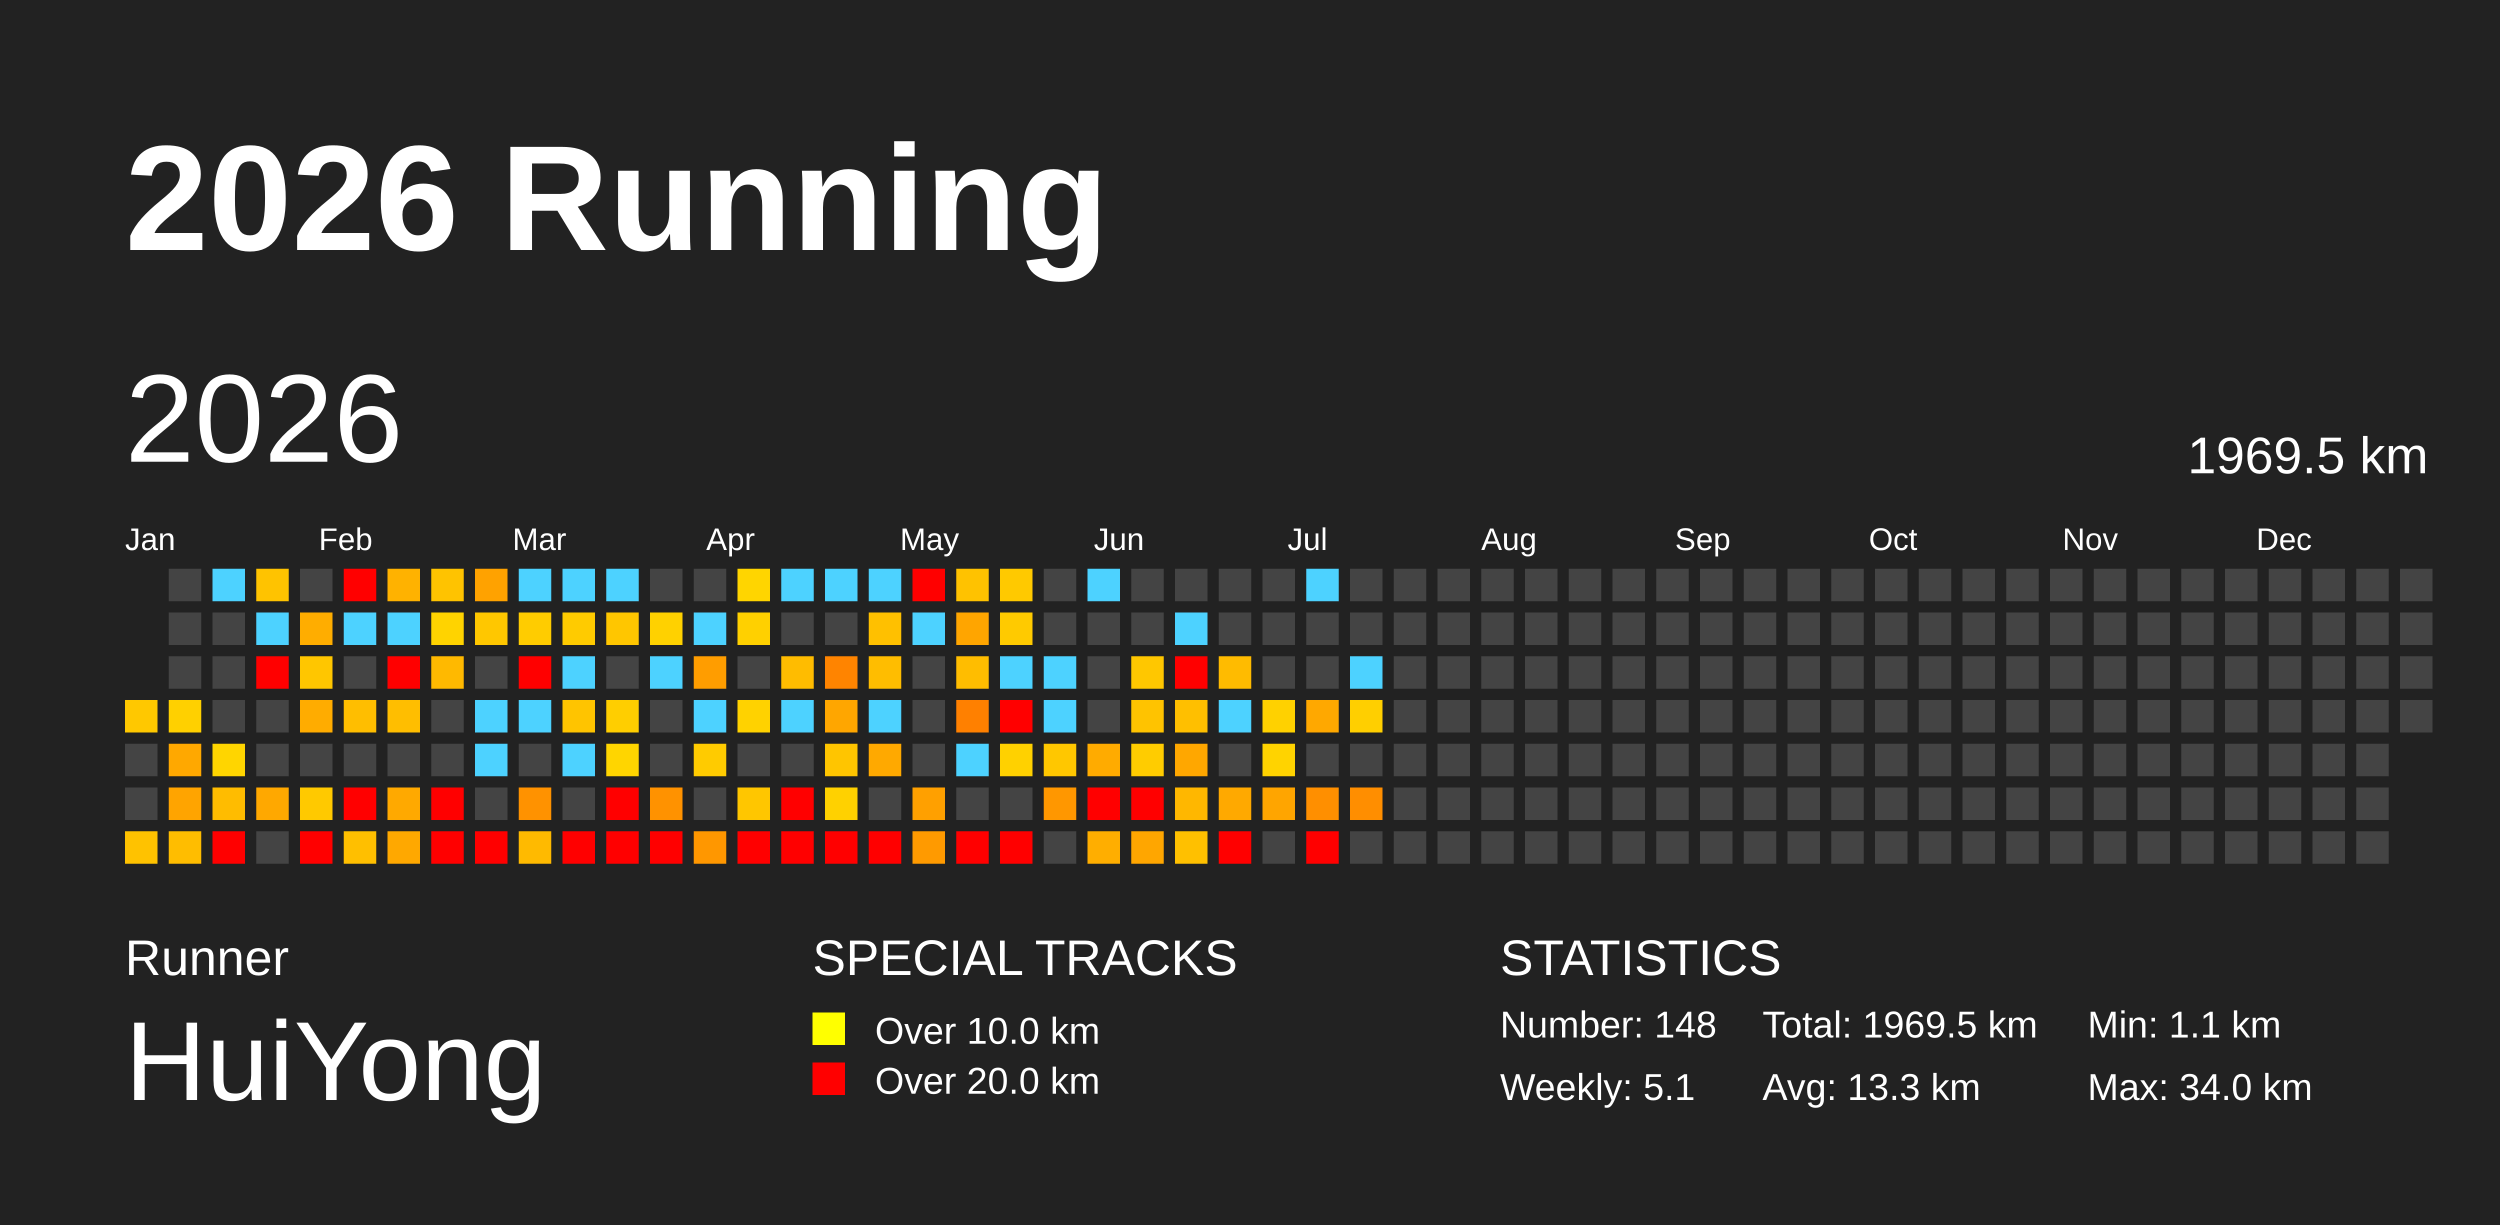
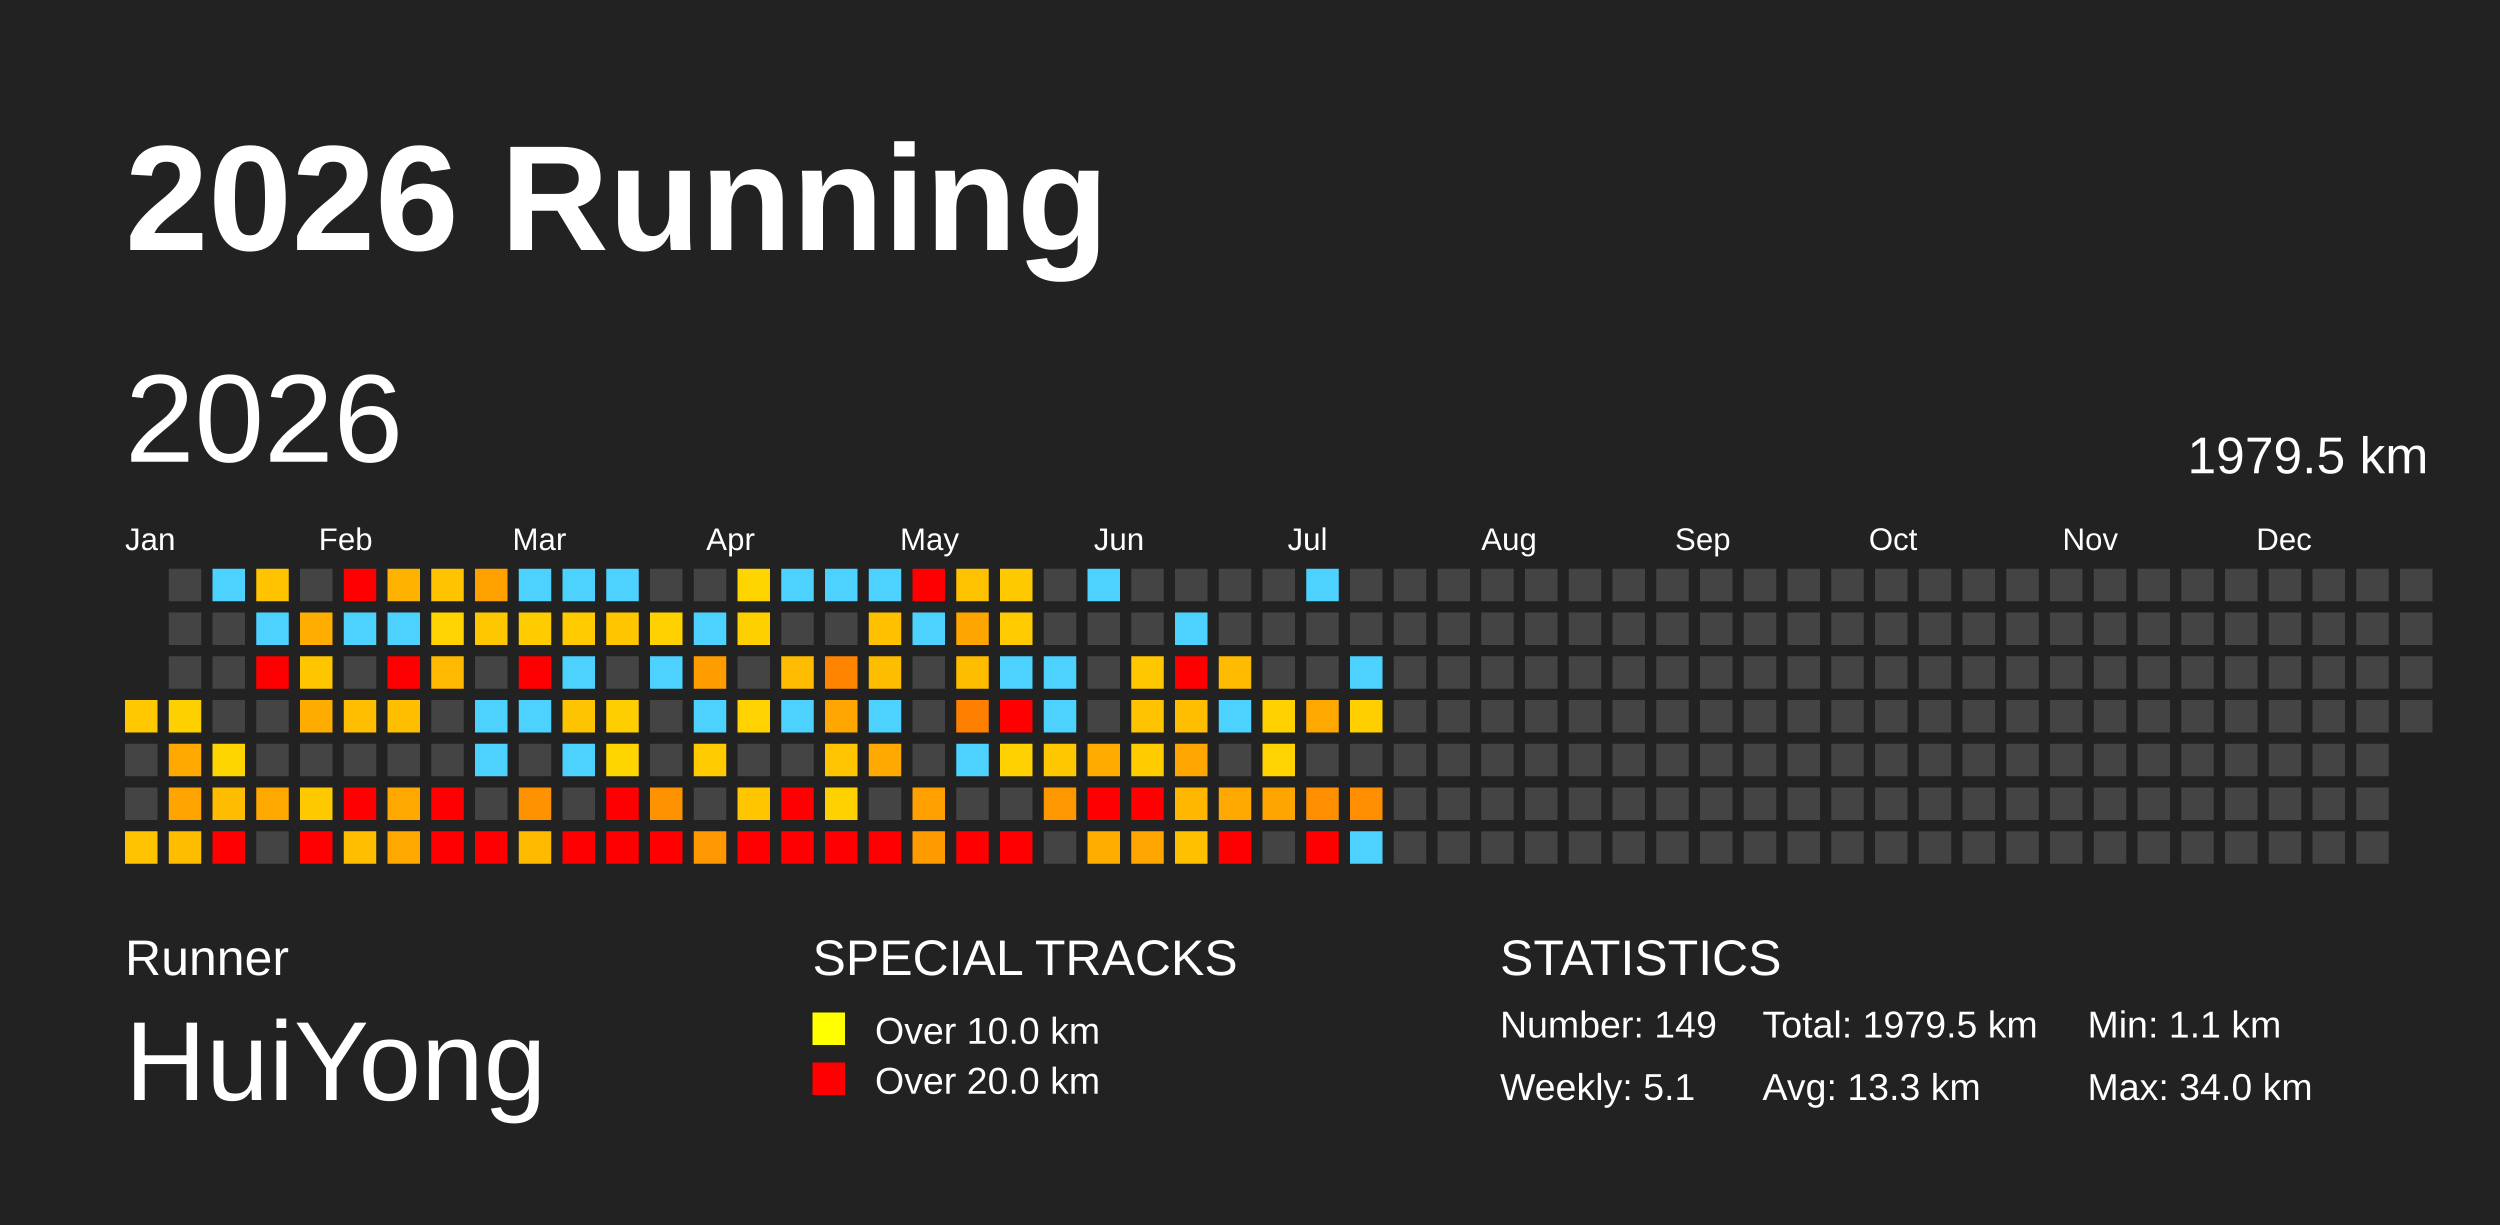
<svg xmlns="http://www.w3.org/2000/svg" baseProfile="full" height="98mm" version="1.1" viewBox="0,0,200,98" width="200mm">
  <defs />
  <rect fill="#222222" height="98" width="200" x="0" y="0" />
  <text fill="#FFFFFF" style="font-size:12px; font-family:Arial; font-weight:bold;" x="10" y="20">2026 Running</text>
  <text fill="#FFFFFF" style="font-size:4px; font-family:Arial" x="10" y="78">Runner</text>
  <text fill="#FFFFFF" style="font-size:9px; font-family:Arial" x="10" y="88">HuiYong</text>
  <text fill="#FFFFFF" style="font-size:4px; font-family:Arial" x="65" y="78">SPECIAL TRACKS</text>
  <rect fill="yellow" height="2.6" width="2.6" x="65" y="81" />
  <text fill="#FFFFFF" style="font-size:3px; font-family:Arial" x="70" y="83.5">Over 10.0 km</text>
  <rect fill="red" height="2.6" width="2.6" x="65" y="85" />
  <text fill="#FFFFFF" style="font-size:3px; font-family:Arial" x="70" y="87.5">Over 20.0 km</text>
  <text fill="#FFFFFF" style="font-size:4px; font-family:Arial" x="120" y="78">STATISTICS</text>
-   <text fill="#FFFFFF" style="font-size:3px; font-family:Arial" x="120" y="83">Number: 148</text>
+   <text fill="#FFFFFF" style="font-size:3px; font-family:Arial" x="120" y="83">Number: 149</text>
  <text fill="#FFFFFF" style="font-size:3px; font-family:Arial" x="120" y="88">Weekly: 5.1</text>
-   <text fill="#FFFFFF" style="font-size:3px; font-family:Arial" x="141" y="83">Total: 1969.5 km</text>
+   <text fill="#FFFFFF" style="font-size:3px; font-family:Arial" x="141" y="83">Total: 1979.5 km</text>
  <text fill="#FFFFFF" style="font-size:3px; font-family:Arial" x="141" y="88">Avg: 13.3 km</text>
  <text fill="#FFFFFF" style="font-size:3px; font-family:Arial" x="167" y="83">Min: 1.1 km</text>
  <text fill="#FFFFFF" style="font-size:3px; font-family:Arial" x="167" y="88">Max: 34.0 km</text>
  <text dominant-baseline="hanging" fill="#FFFFFF" style="font-size:10.0px; font-family:Arial;" x="10" y="30">2026</text>
-   <text dominant-baseline="hanging" fill="#FFFFFF" style="font-size:4.125px; font-family:Arial;" x="175" y="35">1969.5 km</text>
+   <text dominant-baseline="hanging" fill="#FFFFFF" style="font-size:4.125px; font-family:Arial;" x="175" y="35">1979.5 km</text>
  <text fill="#FFFFFF" style="font-size:2.5px; font-family:Arial" x="10.0" y="44">Jan</text>
  <text fill="#FFFFFF" style="font-size:2.5px; font-family:Arial" x="25.5" y="44">Feb</text>
  <text fill="#FFFFFF" style="font-size:2.5px; font-family:Arial" x="41.0" y="44">Mar</text>
  <text fill="#FFFFFF" style="font-size:2.5px; font-family:Arial" x="56.5" y="44">Apr</text>
  <text fill="#FFFFFF" style="font-size:2.5px; font-family:Arial" x="72.0" y="44">May</text>
  <text fill="#FFFFFF" style="font-size:2.5px; font-family:Arial" x="87.5" y="44">Jun</text>
  <text fill="#FFFFFF" style="font-size:2.5px; font-family:Arial" x="103.0" y="44">Jul</text>
  <text fill="#FFFFFF" style="font-size:2.5px; font-family:Arial" x="118.5" y="44">Aug</text>
  <text fill="#FFFFFF" style="font-size:2.5px; font-family:Arial" x="134.0" y="44">Sep</text>
  <text fill="#FFFFFF" style="font-size:2.5px; font-family:Arial" x="149.5" y="44">Oct</text>
  <text fill="#FFFFFF" style="font-size:2.5px; font-family:Arial" x="165.0" y="44">Nov</text>
  <text fill="#FFFFFF" style="font-size:2.5px; font-family:Arial" x="180.5" y="44">Dec</text>
  <rect fill="#ffc800" height="2.6" width="2.6" x="10.0" y="56.0" />
  <rect fill="#444444" height="2.6" width="2.6" x="10.0" y="59.5" />
  <rect fill="#444444" height="2.6" width="2.6" x="10.0" y="63.0" />
  <rect fill="#ffc200" height="2.6" width="2.6" x="10.0" y="66.5" />
  <rect fill="#444444" height="2.6" width="2.6" x="13.5" y="45.5" />
  <rect fill="#444444" height="2.6" width="2.6" x="13.5" y="49.0" />
  <rect fill="#444444" height="2.6" width="2.6" x="13.5" y="52.5" />
  <rect fill="#ffd000" height="2.6" width="2.6" x="13.5" y="56.0" />
  <rect fill="#ffa800" height="2.6" width="2.6" x="13.5" y="59.5" />
  <rect fill="#ffa400" height="2.6" width="2.6" x="13.5" y="63.0" />
  <rect fill="#ffbd00" height="2.6" width="2.6" x="13.5" y="66.5" />
  <rect fill="#4dd2ff" height="2.6" width="2.6" x="17.0" y="45.5" />
  <rect fill="#444444" height="2.6" width="2.6" x="17.0" y="49.0" />
  <rect fill="#444444" height="2.6" width="2.6" x="17.0" y="52.5" />
  <rect fill="#444444" height="2.6" width="2.6" x="17.0" y="56.0" />
  <rect fill="#ffd500" height="2.6" width="2.6" x="17.0" y="59.5" />
  <rect fill="#ffbc00" height="2.6" width="2.6" x="17.0" y="63.0" />
  <rect fill="red" height="2.6" width="2.6" x="17.0" y="66.5" />
  <rect fill="#ffc300" height="2.6" width="2.6" x="20.5" y="45.5" />
  <rect fill="#4dd2ff" height="2.6" width="2.6" x="20.5" y="49.0" />
  <rect fill="red" height="2.6" width="2.6" x="20.5" y="52.5" />
  <rect fill="#444444" height="2.6" width="2.6" x="20.5" y="56.0" />
  <rect fill="#444444" height="2.6" width="2.6" x="20.5" y="59.5" />
  <rect fill="#ffa800" height="2.6" width="2.6" x="20.5" y="63.0" />
  <rect fill="#444444" height="2.6" width="2.6" x="20.5" y="66.5" />
  <rect fill="#444444" height="2.6" width="2.6" x="24.0" y="45.5" />
  <rect fill="#ffad00" height="2.6" width="2.6" x="24.0" y="49.0" />
  <rect fill="#ffc600" height="2.6" width="2.6" x="24.0" y="52.5" />
  <rect fill="#ffac00" height="2.6" width="2.6" x="24.0" y="56.0" />
  <rect fill="#444444" height="2.6" width="2.6" x="24.0" y="59.5" />
  <rect fill="#ffc900" height="2.6" width="2.6" x="24.0" y="63.0" />
  <rect fill="red" height="2.6" width="2.6" x="24.0" y="66.5" />
  <rect fill="red" height="2.6" width="2.6" x="27.5" y="45.5" />
  <rect fill="#4dd2ff" height="2.6" width="2.6" x="27.5" y="49.0" />
  <rect fill="#444444" height="2.6" width="2.6" x="27.5" y="52.5" />
  <rect fill="#ffbe00" height="2.6" width="2.6" x="27.5" y="56.0" />
  <rect fill="#444444" height="2.6" width="2.6" x="27.5" y="59.5" />
  <rect fill="red" height="2.6" width="2.6" x="27.5" y="63.0" />
  <rect fill="#ffbf00" height="2.6" width="2.6" x="27.5" y="66.5" />
  <rect fill="#ffb200" height="2.6" width="2.6" x="31.0" y="45.5" />
  <rect fill="#4dd2ff" height="2.6" width="2.6" x="31.0" y="49.0" />
  <rect fill="red" height="2.6" width="2.6" x="31.0" y="52.5" />
  <rect fill="#ffbe00" height="2.6" width="2.6" x="31.0" y="56.0" />
  <rect fill="#444444" height="2.6" width="2.6" x="31.0" y="59.5" />
  <rect fill="#ffa900" height="2.6" width="2.6" x="31.0" y="63.0" />
  <rect fill="#ffa800" height="2.6" width="2.6" x="31.0" y="66.5" />
  <rect fill="#ffc300" height="2.6" width="2.6" x="34.5" y="45.5" />
  <rect fill="#ffd300" height="2.6" width="2.6" x="34.5" y="49.0" />
  <rect fill="#ffb900" height="2.6" width="2.6" x="34.5" y="52.5" />
  <rect fill="#444444" height="2.6" width="2.6" x="34.5" y="56.0" />
  <rect fill="#444444" height="2.6" width="2.6" x="34.5" y="59.5" />
  <rect fill="red" height="2.6" width="2.6" x="34.5" y="63.0" />
  <rect fill="red" height="2.6" width="2.6" x="34.5" y="66.5" />
  <rect fill="#ffa200" height="2.6" width="2.6" x="38.0" y="45.5" />
  <rect fill="#ffc700" height="2.6" width="2.6" x="38.0" y="49.0" />
  <rect fill="#444444" height="2.6" width="2.6" x="38.0" y="52.5" />
  <rect fill="#4dd2ff" height="2.6" width="2.6" x="38.0" y="56.0" />
  <rect fill="#4dd2ff" height="2.6" width="2.6" x="38.0" y="59.5" />
  <rect fill="#444444" height="2.6" width="2.6" x="38.0" y="63.0" />
  <rect fill="red" height="2.6" width="2.6" x="38.0" y="66.5" />
  <rect fill="#4dd2ff" height="2.6" width="2.6" x="41.5" y="45.5" />
  <rect fill="#ffcc00" height="2.6" width="2.6" x="41.5" y="49.0" />
  <rect fill="red" height="2.6" width="2.6" x="41.5" y="52.5" />
  <rect fill="#4dd2ff" height="2.6" width="2.6" x="41.5" y="56.0" />
  <rect fill="#444444" height="2.6" width="2.6" x="41.5" y="59.5" />
  <rect fill="#ff9200" height="2.6" width="2.6" x="41.5" y="63.0" />
  <rect fill="#ffba00" height="2.6" width="2.6" x="41.5" y="66.5" />
  <rect fill="#4dd2ff" height="2.6" width="2.6" x="45.0" y="45.5" />
  <rect fill="#ffcb00" height="2.6" width="2.6" x="45.0" y="49.0" />
  <rect fill="#4dd2ff" height="2.6" width="2.6" x="45.0" y="52.5" />
  <rect fill="#ffc400" height="2.6" width="2.6" x="45.0" y="56.0" />
  <rect fill="#4dd2ff" height="2.6" width="2.6" x="45.0" y="59.5" />
  <rect fill="#444444" height="2.6" width="2.6" x="45.0" y="63.0" />
  <rect fill="red" height="2.6" width="2.6" x="45.0" y="66.5" />
  <rect fill="#4dd2ff" height="2.6" width="2.6" x="48.5" y="45.5" />
  <rect fill="#ffc600" height="2.6" width="2.6" x="48.5" y="49.0" />
  <rect fill="#444444" height="2.6" width="2.6" x="48.5" y="52.5" />
  <rect fill="#ffce00" height="2.6" width="2.6" x="48.5" y="56.0" />
  <rect fill="#ffd500" height="2.6" width="2.6" x="48.5" y="59.5" />
  <rect fill="red" height="2.6" width="2.6" x="48.5" y="63.0" />
  <rect fill="red" height="2.6" width="2.6" x="48.5" y="66.5" />
  <rect fill="#444444" height="2.6" width="2.6" x="52.0" y="45.5" />
  <rect fill="#ffd100" height="2.6" width="2.6" x="52.0" y="49.0" />
  <rect fill="#4dd2ff" height="2.6" width="2.6" x="52.0" y="52.5" />
  <rect fill="#444444" height="2.6" width="2.6" x="52.0" y="56.0" />
  <rect fill="#444444" height="2.6" width="2.6" x="52.0" y="59.5" />
  <rect fill="#ff9200" height="2.6" width="2.6" x="52.0" y="63.0" />
  <rect fill="red" height="2.6" width="2.6" x="52.0" y="66.5" />
  <rect fill="#444444" height="2.6" width="2.6" x="55.5" y="45.5" />
  <rect fill="#4dd2ff" height="2.6" width="2.6" x="55.5" y="49.0" />
  <rect fill="#ff9d00" height="2.6" width="2.6" x="55.5" y="52.5" />
  <rect fill="#4dd2ff" height="2.6" width="2.6" x="55.5" y="56.0" />
  <rect fill="#ffcb00" height="2.6" width="2.6" x="55.5" y="59.5" />
  <rect fill="#444444" height="2.6" width="2.6" x="55.5" y="63.0" />
  <rect fill="#ff9700" height="2.6" width="2.6" x="55.5" y="66.5" />
  <rect fill="#ffd500" height="2.6" width="2.6" x="59.0" y="45.5" />
  <rect fill="#ffd000" height="2.6" width="2.6" x="59.0" y="49.0" />
  <rect fill="#444444" height="2.6" width="2.6" x="59.0" y="52.5" />
  <rect fill="#ffd200" height="2.6" width="2.6" x="59.0" y="56.0" />
  <rect fill="#444444" height="2.6" width="2.6" x="59.0" y="59.5" />
  <rect fill="#ffc600" height="2.6" width="2.6" x="59.0" y="63.0" />
  <rect fill="red" height="2.6" width="2.6" x="59.0" y="66.5" />
  <rect fill="#4dd2ff" height="2.6" width="2.6" x="62.5" y="45.5" />
  <rect fill="#444444" height="2.6" width="2.6" x="62.5" y="49.0" />
  <rect fill="#ffbc00" height="2.6" width="2.6" x="62.5" y="52.5" />
  <rect fill="#4dd2ff" height="2.6" width="2.6" x="62.5" y="56.0" />
  <rect fill="#444444" height="2.6" width="2.6" x="62.5" y="59.5" />
  <rect fill="red" height="2.6" width="2.6" x="62.5" y="63.0" />
  <rect fill="red" height="2.6" width="2.6" x="62.5" y="66.5" />
  <rect fill="#4dd2ff" height="2.6" width="2.6" x="66.0" y="45.5" />
  <rect fill="#444444" height="2.6" width="2.6" x="66.0" y="49.0" />
  <rect fill="#ff8400" height="2.6" width="2.6" x="66.0" y="52.5" />
  <rect fill="#ffa600" height="2.6" width="2.6" x="66.0" y="56.0" />
  <rect fill="#ffc500" height="2.6" width="2.6" x="66.0" y="59.5" />
  <rect fill="#ffd100" height="2.6" width="2.6" x="66.0" y="63.0" />
  <rect fill="red" height="2.6" width="2.6" x="66.0" y="66.5" />
  <rect fill="#4dd2ff" height="2.6" width="2.6" x="69.5" y="45.5" />
  <rect fill="#ffc000" height="2.6" width="2.6" x="69.5" y="49.0" />
  <rect fill="#ffbd00" height="2.6" width="2.6" x="69.5" y="52.5" />
  <rect fill="#4dd2ff" height="2.6" width="2.6" x="69.5" y="56.0" />
  <rect fill="#ffa900" height="2.6" width="2.6" x="69.5" y="59.5" />
  <rect fill="#444444" height="2.6" width="2.6" x="69.5" y="63.0" />
  <rect fill="red" height="2.6" width="2.6" x="69.5" y="66.5" />
  <rect fill="red" height="2.6" width="2.6" x="73.0" y="45.5" />
  <rect fill="#4dd2ff" height="2.6" width="2.6" x="73.0" y="49.0" />
  <rect fill="#444444" height="2.6" width="2.6" x="73.0" y="52.5" />
  <rect fill="#444444" height="2.6" width="2.6" x="73.0" y="56.0" />
  <rect fill="#444444" height="2.6" width="2.6" x="73.0" y="59.5" />
  <rect fill="#ffa000" height="2.6" width="2.6" x="73.0" y="63.0" />
  <rect fill="#ff9a00" height="2.6" width="2.6" x="73.0" y="66.5" />
  <rect fill="#ffc200" height="2.6" width="2.6" x="76.5" y="45.5" />
  <rect fill="#ffa500" height="2.6" width="2.6" x="76.5" y="49.0" />
  <rect fill="#ffbd00" height="2.6" width="2.6" x="76.5" y="52.5" />
  <rect fill="#ff8000" height="2.6" width="2.6" x="76.5" y="56.0" />
  <rect fill="#4dd2ff" height="2.6" width="2.6" x="76.5" y="59.5" />
  <rect fill="#444444" height="2.6" width="2.6" x="76.5" y="63.0" />
  <rect fill="red" height="2.6" width="2.6" x="76.5" y="66.5" />
  <rect fill="#ffc900" height="2.6" width="2.6" x="80.0" y="45.5" />
  <rect fill="#ffca00" height="2.6" width="2.6" x="80.0" y="49.0" />
  <rect fill="#4dd2ff" height="2.6" width="2.6" x="80.0" y="52.5" />
  <rect fill="red" height="2.6" width="2.6" x="80.0" y="56.0" />
  <rect fill="#ffd100" height="2.6" width="2.6" x="80.0" y="59.5" />
  <rect fill="#444444" height="2.6" width="2.6" x="80.0" y="63.0" />
  <rect fill="red" height="2.6" width="2.6" x="80.0" y="66.5" />
  <rect fill="#444444" height="2.6" width="2.6" x="83.5" y="45.5" />
  <rect fill="#444444" height="2.6" width="2.6" x="83.5" y="49.0" />
  <rect fill="#4dd2ff" height="2.6" width="2.6" x="83.5" y="52.5" />
  <rect fill="#4dd2ff" height="2.6" width="2.6" x="83.5" y="56.0" />
  <rect fill="#ffc700" height="2.6" width="2.6" x="83.5" y="59.5" />
  <rect fill="#ff9700" height="2.6" width="2.6" x="83.5" y="63.0" />
  <rect fill="#444444" height="2.6" width="2.6" x="83.5" y="66.5" />
  <rect fill="#4dd2ff" height="2.6" width="2.6" x="87.0" y="45.5" />
  <rect fill="#444444" height="2.6" width="2.6" x="87.0" y="49.0" />
  <rect fill="#444444" height="2.6" width="2.6" x="87.0" y="52.5" />
  <rect fill="#444444" height="2.6" width="2.6" x="87.0" y="56.0" />
  <rect fill="#ffab00" height="2.6" width="2.6" x="87.0" y="59.5" />
  <rect fill="red" height="2.6" width="2.6" x="87.0" y="63.0" />
  <rect fill="#ffae00" height="2.6" width="2.6" x="87.0" y="66.5" />
  <rect fill="#444444" height="2.6" width="2.6" x="90.5" y="45.5" />
  <rect fill="#444444" height="2.6" width="2.6" x="90.5" y="49.0" />
  <rect fill="#ffc700" height="2.6" width="2.6" x="90.5" y="52.5" />
  <rect fill="#ffc300" height="2.6" width="2.6" x="90.5" y="56.0" />
  <rect fill="#ffcc00" height="2.6" width="2.6" x="90.5" y="59.5" />
  <rect fill="red" height="2.6" width="2.6" x="90.5" y="63.0" />
  <rect fill="#ffa600" height="2.6" width="2.6" x="90.5" y="66.5" />
  <rect fill="#444444" height="2.6" width="2.6" x="94.0" y="45.5" />
  <rect fill="#4dd2ff" height="2.6" width="2.6" x="94.0" y="49.0" />
  <rect fill="red" height="2.6" width="2.6" x="94.0" y="52.5" />
  <rect fill="#ffbf00" height="2.6" width="2.6" x="94.0" y="56.0" />
  <rect fill="#ffa700" height="2.6" width="2.6" x="94.0" y="59.5" />
  <rect fill="#ffb700" height="2.6" width="2.6" x="94.0" y="63.0" />
  <rect fill="#ffc000" height="2.6" width="2.6" x="94.0" y="66.5" />
  <rect fill="#444444" height="2.6" width="2.6" x="97.5" y="45.5" />
  <rect fill="#444444" height="2.6" width="2.6" x="97.5" y="49.0" />
  <rect fill="#ffbb00" height="2.6" width="2.6" x="97.5" y="52.5" />
  <rect fill="#4dd2ff" height="2.6" width="2.6" x="97.5" y="56.0" />
  <rect fill="#444444" height="2.6" width="2.6" x="97.5" y="59.5" />
  <rect fill="#ffa900" height="2.6" width="2.6" x="97.5" y="63.0" />
  <rect fill="red" height="2.6" width="2.6" x="97.5" y="66.5" />
  <rect fill="#444444" height="2.6" width="2.6" x="101.0" y="45.5" />
  <rect fill="#444444" height="2.6" width="2.6" x="101.0" y="49.0" />
  <rect fill="#444444" height="2.6" width="2.6" x="101.0" y="52.5" />
  <rect fill="#ffd100" height="2.6" width="2.6" x="101.0" y="56.0" />
  <rect fill="#ffd300" height="2.6" width="2.6" x="101.0" y="59.5" />
  <rect fill="#ffa500" height="2.6" width="2.6" x="101.0" y="63.0" />
  <rect fill="#444444" height="2.6" width="2.6" x="101.0" y="66.5" />
  <rect fill="#4dd2ff" height="2.6" width="2.6" x="104.5" y="45.5" />
  <rect fill="#444444" height="2.6" width="2.6" x="104.5" y="49.0" />
  <rect fill="#444444" height="2.6" width="2.6" x="104.5" y="52.5" />
  <rect fill="#ffa800" height="2.6" width="2.6" x="104.5" y="56.0" />
  <rect fill="#444444" height="2.6" width="2.6" x="104.5" y="59.5" />
  <rect fill="#ff8f00" height="2.6" width="2.6" x="104.5" y="63.0" />
  <rect fill="red" height="2.6" width="2.6" x="104.5" y="66.5" />
  <rect fill="#444444" height="2.6" width="2.6" x="108.0" y="45.5" />
  <rect fill="#444444" height="2.6" width="2.6" x="108.0" y="49.0" />
  <rect fill="#4dd2ff" height="2.6" width="2.6" x="108.0" y="52.5" />
  <rect fill="#ffcf00" height="2.6" width="2.6" x="108.0" y="56.0" />
  <rect fill="#444444" height="2.6" width="2.6" x="108.0" y="59.5" />
  <rect fill="#ff8e00" height="2.6" width="2.6" x="108.0" y="63.0" />
-   <rect fill="#444444" height="2.6" width="2.6" x="108.0" y="66.5" />
+   <rect fill="#4dd2ff" height="2.6" width="2.6" x="108.0" y="66.5" />
  <rect fill="#444444" height="2.6" width="2.6" x="111.5" y="45.5" />
  <rect fill="#444444" height="2.6" width="2.6" x="111.5" y="49.0" />
  <rect fill="#444444" height="2.6" width="2.6" x="111.5" y="52.5" />
  <rect fill="#444444" height="2.6" width="2.6" x="111.5" y="56.0" />
  <rect fill="#444444" height="2.6" width="2.6" x="111.5" y="59.5" />
  <rect fill="#444444" height="2.6" width="2.6" x="111.5" y="63.0" />
  <rect fill="#444444" height="2.6" width="2.6" x="111.5" y="66.5" />
  <rect fill="#444444" height="2.6" width="2.6" x="115.0" y="45.5" />
  <rect fill="#444444" height="2.6" width="2.6" x="115.0" y="49.0" />
  <rect fill="#444444" height="2.6" width="2.6" x="115.0" y="52.5" />
  <rect fill="#444444" height="2.6" width="2.6" x="115.0" y="56.0" />
  <rect fill="#444444" height="2.6" width="2.6" x="115.0" y="59.5" />
  <rect fill="#444444" height="2.6" width="2.6" x="115.0" y="63.0" />
  <rect fill="#444444" height="2.6" width="2.6" x="115.0" y="66.5" />
  <rect fill="#444444" height="2.6" width="2.6" x="118.5" y="45.5" />
  <rect fill="#444444" height="2.6" width="2.6" x="118.5" y="49.0" />
  <rect fill="#444444" height="2.6" width="2.6" x="118.5" y="52.5" />
  <rect fill="#444444" height="2.6" width="2.6" x="118.5" y="56.0" />
  <rect fill="#444444" height="2.6" width="2.6" x="118.5" y="59.5" />
  <rect fill="#444444" height="2.6" width="2.6" x="118.5" y="63.0" />
  <rect fill="#444444" height="2.6" width="2.6" x="118.5" y="66.5" />
  <rect fill="#444444" height="2.6" width="2.6" x="122.0" y="45.5" />
  <rect fill="#444444" height="2.6" width="2.6" x="122.0" y="49.0" />
  <rect fill="#444444" height="2.6" width="2.6" x="122.0" y="52.5" />
  <rect fill="#444444" height="2.6" width="2.6" x="122.0" y="56.0" />
  <rect fill="#444444" height="2.6" width="2.6" x="122.0" y="59.5" />
  <rect fill="#444444" height="2.6" width="2.6" x="122.0" y="63.0" />
  <rect fill="#444444" height="2.6" width="2.6" x="122.0" y="66.5" />
  <rect fill="#444444" height="2.6" width="2.6" x="125.5" y="45.5" />
  <rect fill="#444444" height="2.6" width="2.6" x="125.5" y="49.0" />
  <rect fill="#444444" height="2.6" width="2.6" x="125.5" y="52.5" />
  <rect fill="#444444" height="2.6" width="2.6" x="125.5" y="56.0" />
  <rect fill="#444444" height="2.6" width="2.6" x="125.5" y="59.5" />
  <rect fill="#444444" height="2.6" width="2.6" x="125.5" y="63.0" />
  <rect fill="#444444" height="2.6" width="2.6" x="125.5" y="66.5" />
  <rect fill="#444444" height="2.6" width="2.6" x="129.0" y="45.5" />
  <rect fill="#444444" height="2.6" width="2.6" x="129.0" y="49.0" />
  <rect fill="#444444" height="2.6" width="2.6" x="129.0" y="52.5" />
  <rect fill="#444444" height="2.6" width="2.6" x="129.0" y="56.0" />
  <rect fill="#444444" height="2.6" width="2.6" x="129.0" y="59.5" />
  <rect fill="#444444" height="2.6" width="2.6" x="129.0" y="63.0" />
  <rect fill="#444444" height="2.6" width="2.6" x="129.0" y="66.5" />
  <rect fill="#444444" height="2.6" width="2.6" x="132.5" y="45.5" />
  <rect fill="#444444" height="2.6" width="2.6" x="132.5" y="49.0" />
  <rect fill="#444444" height="2.6" width="2.6" x="132.5" y="52.5" />
  <rect fill="#444444" height="2.6" width="2.6" x="132.5" y="56.0" />
  <rect fill="#444444" height="2.6" width="2.6" x="132.5" y="59.5" />
  <rect fill="#444444" height="2.6" width="2.6" x="132.5" y="63.0" />
  <rect fill="#444444" height="2.6" width="2.6" x="132.5" y="66.5" />
  <rect fill="#444444" height="2.6" width="2.6" x="136.0" y="45.5" />
  <rect fill="#444444" height="2.6" width="2.6" x="136.0" y="49.0" />
  <rect fill="#444444" height="2.6" width="2.6" x="136.0" y="52.5" />
  <rect fill="#444444" height="2.6" width="2.6" x="136.0" y="56.0" />
  <rect fill="#444444" height="2.6" width="2.6" x="136.0" y="59.5" />
  <rect fill="#444444" height="2.6" width="2.6" x="136.0" y="63.0" />
  <rect fill="#444444" height="2.6" width="2.6" x="136.0" y="66.5" />
  <rect fill="#444444" height="2.6" width="2.6" x="139.5" y="45.5" />
  <rect fill="#444444" height="2.6" width="2.6" x="139.5" y="49.0" />
  <rect fill="#444444" height="2.6" width="2.6" x="139.5" y="52.5" />
  <rect fill="#444444" height="2.6" width="2.6" x="139.5" y="56.0" />
  <rect fill="#444444" height="2.6" width="2.6" x="139.5" y="59.5" />
  <rect fill="#444444" height="2.6" width="2.6" x="139.5" y="63.0" />
  <rect fill="#444444" height="2.6" width="2.6" x="139.5" y="66.5" />
  <rect fill="#444444" height="2.6" width="2.6" x="143.0" y="45.5" />
  <rect fill="#444444" height="2.6" width="2.6" x="143.0" y="49.0" />
  <rect fill="#444444" height="2.6" width="2.6" x="143.0" y="52.5" />
  <rect fill="#444444" height="2.6" width="2.6" x="143.0" y="56.0" />
  <rect fill="#444444" height="2.6" width="2.6" x="143.0" y="59.5" />
  <rect fill="#444444" height="2.6" width="2.6" x="143.0" y="63.0" />
  <rect fill="#444444" height="2.6" width="2.6" x="143.0" y="66.5" />
  <rect fill="#444444" height="2.6" width="2.6" x="146.5" y="45.5" />
  <rect fill="#444444" height="2.6" width="2.6" x="146.5" y="49.0" />
  <rect fill="#444444" height="2.6" width="2.6" x="146.5" y="52.5" />
  <rect fill="#444444" height="2.6" width="2.6" x="146.5" y="56.0" />
  <rect fill="#444444" height="2.6" width="2.6" x="146.5" y="59.5" />
  <rect fill="#444444" height="2.6" width="2.6" x="146.5" y="63.0" />
  <rect fill="#444444" height="2.6" width="2.6" x="146.5" y="66.5" />
  <rect fill="#444444" height="2.6" width="2.6" x="150.0" y="45.5" />
  <rect fill="#444444" height="2.6" width="2.6" x="150.0" y="49.0" />
  <rect fill="#444444" height="2.6" width="2.6" x="150.0" y="52.5" />
  <rect fill="#444444" height="2.6" width="2.6" x="150.0" y="56.0" />
  <rect fill="#444444" height="2.6" width="2.6" x="150.0" y="59.5" />
  <rect fill="#444444" height="2.6" width="2.6" x="150.0" y="63.0" />
  <rect fill="#444444" height="2.6" width="2.6" x="150.0" y="66.5" />
  <rect fill="#444444" height="2.6" width="2.6" x="153.5" y="45.5" />
  <rect fill="#444444" height="2.6" width="2.6" x="153.5" y="49.0" />
  <rect fill="#444444" height="2.6" width="2.6" x="153.5" y="52.5" />
  <rect fill="#444444" height="2.6" width="2.6" x="153.5" y="56.0" />
  <rect fill="#444444" height="2.6" width="2.6" x="153.5" y="59.5" />
  <rect fill="#444444" height="2.6" width="2.6" x="153.5" y="63.0" />
  <rect fill="#444444" height="2.6" width="2.6" x="153.5" y="66.5" />
  <rect fill="#444444" height="2.6" width="2.6" x="157.0" y="45.5" />
  <rect fill="#444444" height="2.6" width="2.6" x="157.0" y="49.0" />
  <rect fill="#444444" height="2.6" width="2.6" x="157.0" y="52.5" />
  <rect fill="#444444" height="2.6" width="2.6" x="157.0" y="56.0" />
  <rect fill="#444444" height="2.6" width="2.6" x="157.0" y="59.5" />
  <rect fill="#444444" height="2.6" width="2.6" x="157.0" y="63.0" />
  <rect fill="#444444" height="2.6" width="2.6" x="157.0" y="66.5" />
  <rect fill="#444444" height="2.6" width="2.6" x="160.5" y="45.5" />
  <rect fill="#444444" height="2.6" width="2.6" x="160.5" y="49.0" />
  <rect fill="#444444" height="2.6" width="2.6" x="160.5" y="52.5" />
  <rect fill="#444444" height="2.6" width="2.6" x="160.5" y="56.0" />
  <rect fill="#444444" height="2.6" width="2.6" x="160.5" y="59.5" />
  <rect fill="#444444" height="2.6" width="2.6" x="160.5" y="63.0" />
  <rect fill="#444444" height="2.6" width="2.6" x="160.5" y="66.5" />
  <rect fill="#444444" height="2.6" width="2.6" x="164.0" y="45.5" />
  <rect fill="#444444" height="2.6" width="2.6" x="164.0" y="49.0" />
  <rect fill="#444444" height="2.6" width="2.6" x="164.0" y="52.5" />
  <rect fill="#444444" height="2.6" width="2.6" x="164.0" y="56.0" />
  <rect fill="#444444" height="2.6" width="2.6" x="164.0" y="59.5" />
  <rect fill="#444444" height="2.6" width="2.6" x="164.0" y="63.0" />
  <rect fill="#444444" height="2.6" width="2.6" x="164.0" y="66.5" />
  <rect fill="#444444" height="2.6" width="2.6" x="167.5" y="45.5" />
  <rect fill="#444444" height="2.6" width="2.6" x="167.5" y="49.0" />
  <rect fill="#444444" height="2.6" width="2.6" x="167.5" y="52.5" />
  <rect fill="#444444" height="2.6" width="2.6" x="167.5" y="56.0" />
  <rect fill="#444444" height="2.6" width="2.6" x="167.5" y="59.5" />
  <rect fill="#444444" height="2.6" width="2.6" x="167.5" y="63.0" />
  <rect fill="#444444" height="2.6" width="2.6" x="167.5" y="66.5" />
  <rect fill="#444444" height="2.6" width="2.6" x="171.0" y="45.5" />
  <rect fill="#444444" height="2.6" width="2.6" x="171.0" y="49.0" />
  <rect fill="#444444" height="2.6" width="2.6" x="171.0" y="52.5" />
  <rect fill="#444444" height="2.6" width="2.6" x="171.0" y="56.0" />
  <rect fill="#444444" height="2.6" width="2.6" x="171.0" y="59.5" />
  <rect fill="#444444" height="2.6" width="2.6" x="171.0" y="63.0" />
  <rect fill="#444444" height="2.6" width="2.6" x="171.0" y="66.5" />
  <rect fill="#444444" height="2.6" width="2.6" x="174.5" y="45.5" />
  <rect fill="#444444" height="2.6" width="2.6" x="174.5" y="49.0" />
  <rect fill="#444444" height="2.6" width="2.6" x="174.5" y="52.5" />
  <rect fill="#444444" height="2.6" width="2.6" x="174.5" y="56.0" />
  <rect fill="#444444" height="2.6" width="2.6" x="174.5" y="59.5" />
  <rect fill="#444444" height="2.6" width="2.6" x="174.5" y="63.0" />
  <rect fill="#444444" height="2.6" width="2.6" x="174.5" y="66.5" />
  <rect fill="#444444" height="2.6" width="2.6" x="178.0" y="45.5" />
  <rect fill="#444444" height="2.6" width="2.6" x="178.0" y="49.0" />
  <rect fill="#444444" height="2.6" width="2.6" x="178.0" y="52.5" />
  <rect fill="#444444" height="2.6" width="2.6" x="178.0" y="56.0" />
  <rect fill="#444444" height="2.6" width="2.6" x="178.0" y="59.5" />
  <rect fill="#444444" height="2.6" width="2.6" x="178.0" y="63.0" />
  <rect fill="#444444" height="2.6" width="2.6" x="178.0" y="66.5" />
  <rect fill="#444444" height="2.6" width="2.6" x="181.5" y="45.5" />
  <rect fill="#444444" height="2.6" width="2.6" x="181.5" y="49.0" />
  <rect fill="#444444" height="2.6" width="2.6" x="181.5" y="52.5" />
  <rect fill="#444444" height="2.6" width="2.6" x="181.5" y="56.0" />
  <rect fill="#444444" height="2.6" width="2.6" x="181.5" y="59.5" />
  <rect fill="#444444" height="2.6" width="2.6" x="181.5" y="63.0" />
  <rect fill="#444444" height="2.6" width="2.6" x="181.5" y="66.5" />
  <rect fill="#444444" height="2.6" width="2.6" x="185.0" y="45.5" />
  <rect fill="#444444" height="2.6" width="2.6" x="185.0" y="49.0" />
  <rect fill="#444444" height="2.6" width="2.6" x="185.0" y="52.5" />
  <rect fill="#444444" height="2.6" width="2.6" x="185.0" y="56.0" />
  <rect fill="#444444" height="2.6" width="2.6" x="185.0" y="59.5" />
  <rect fill="#444444" height="2.6" width="2.6" x="185.0" y="63.0" />
  <rect fill="#444444" height="2.6" width="2.6" x="185.0" y="66.5" />
  <rect fill="#444444" height="2.6" width="2.6" x="188.5" y="45.5" />
  <rect fill="#444444" height="2.6" width="2.6" x="188.5" y="49.0" />
  <rect fill="#444444" height="2.6" width="2.6" x="188.5" y="52.5" />
  <rect fill="#444444" height="2.6" width="2.6" x="188.5" y="56.0" />
  <rect fill="#444444" height="2.6" width="2.6" x="188.5" y="59.5" />
  <rect fill="#444444" height="2.6" width="2.6" x="188.5" y="63.0" />
  <rect fill="#444444" height="2.6" width="2.6" x="188.5" y="66.5" />
  <rect fill="#444444" height="2.6" width="2.6" x="192.0" y="45.5" />
  <rect fill="#444444" height="2.6" width="2.6" x="192.0" y="49.0" />
  <rect fill="#444444" height="2.6" width="2.6" x="192.0" y="52.5" />
  <rect fill="#444444" height="2.6" width="2.6" x="192.0" y="56.0" />
</svg>
